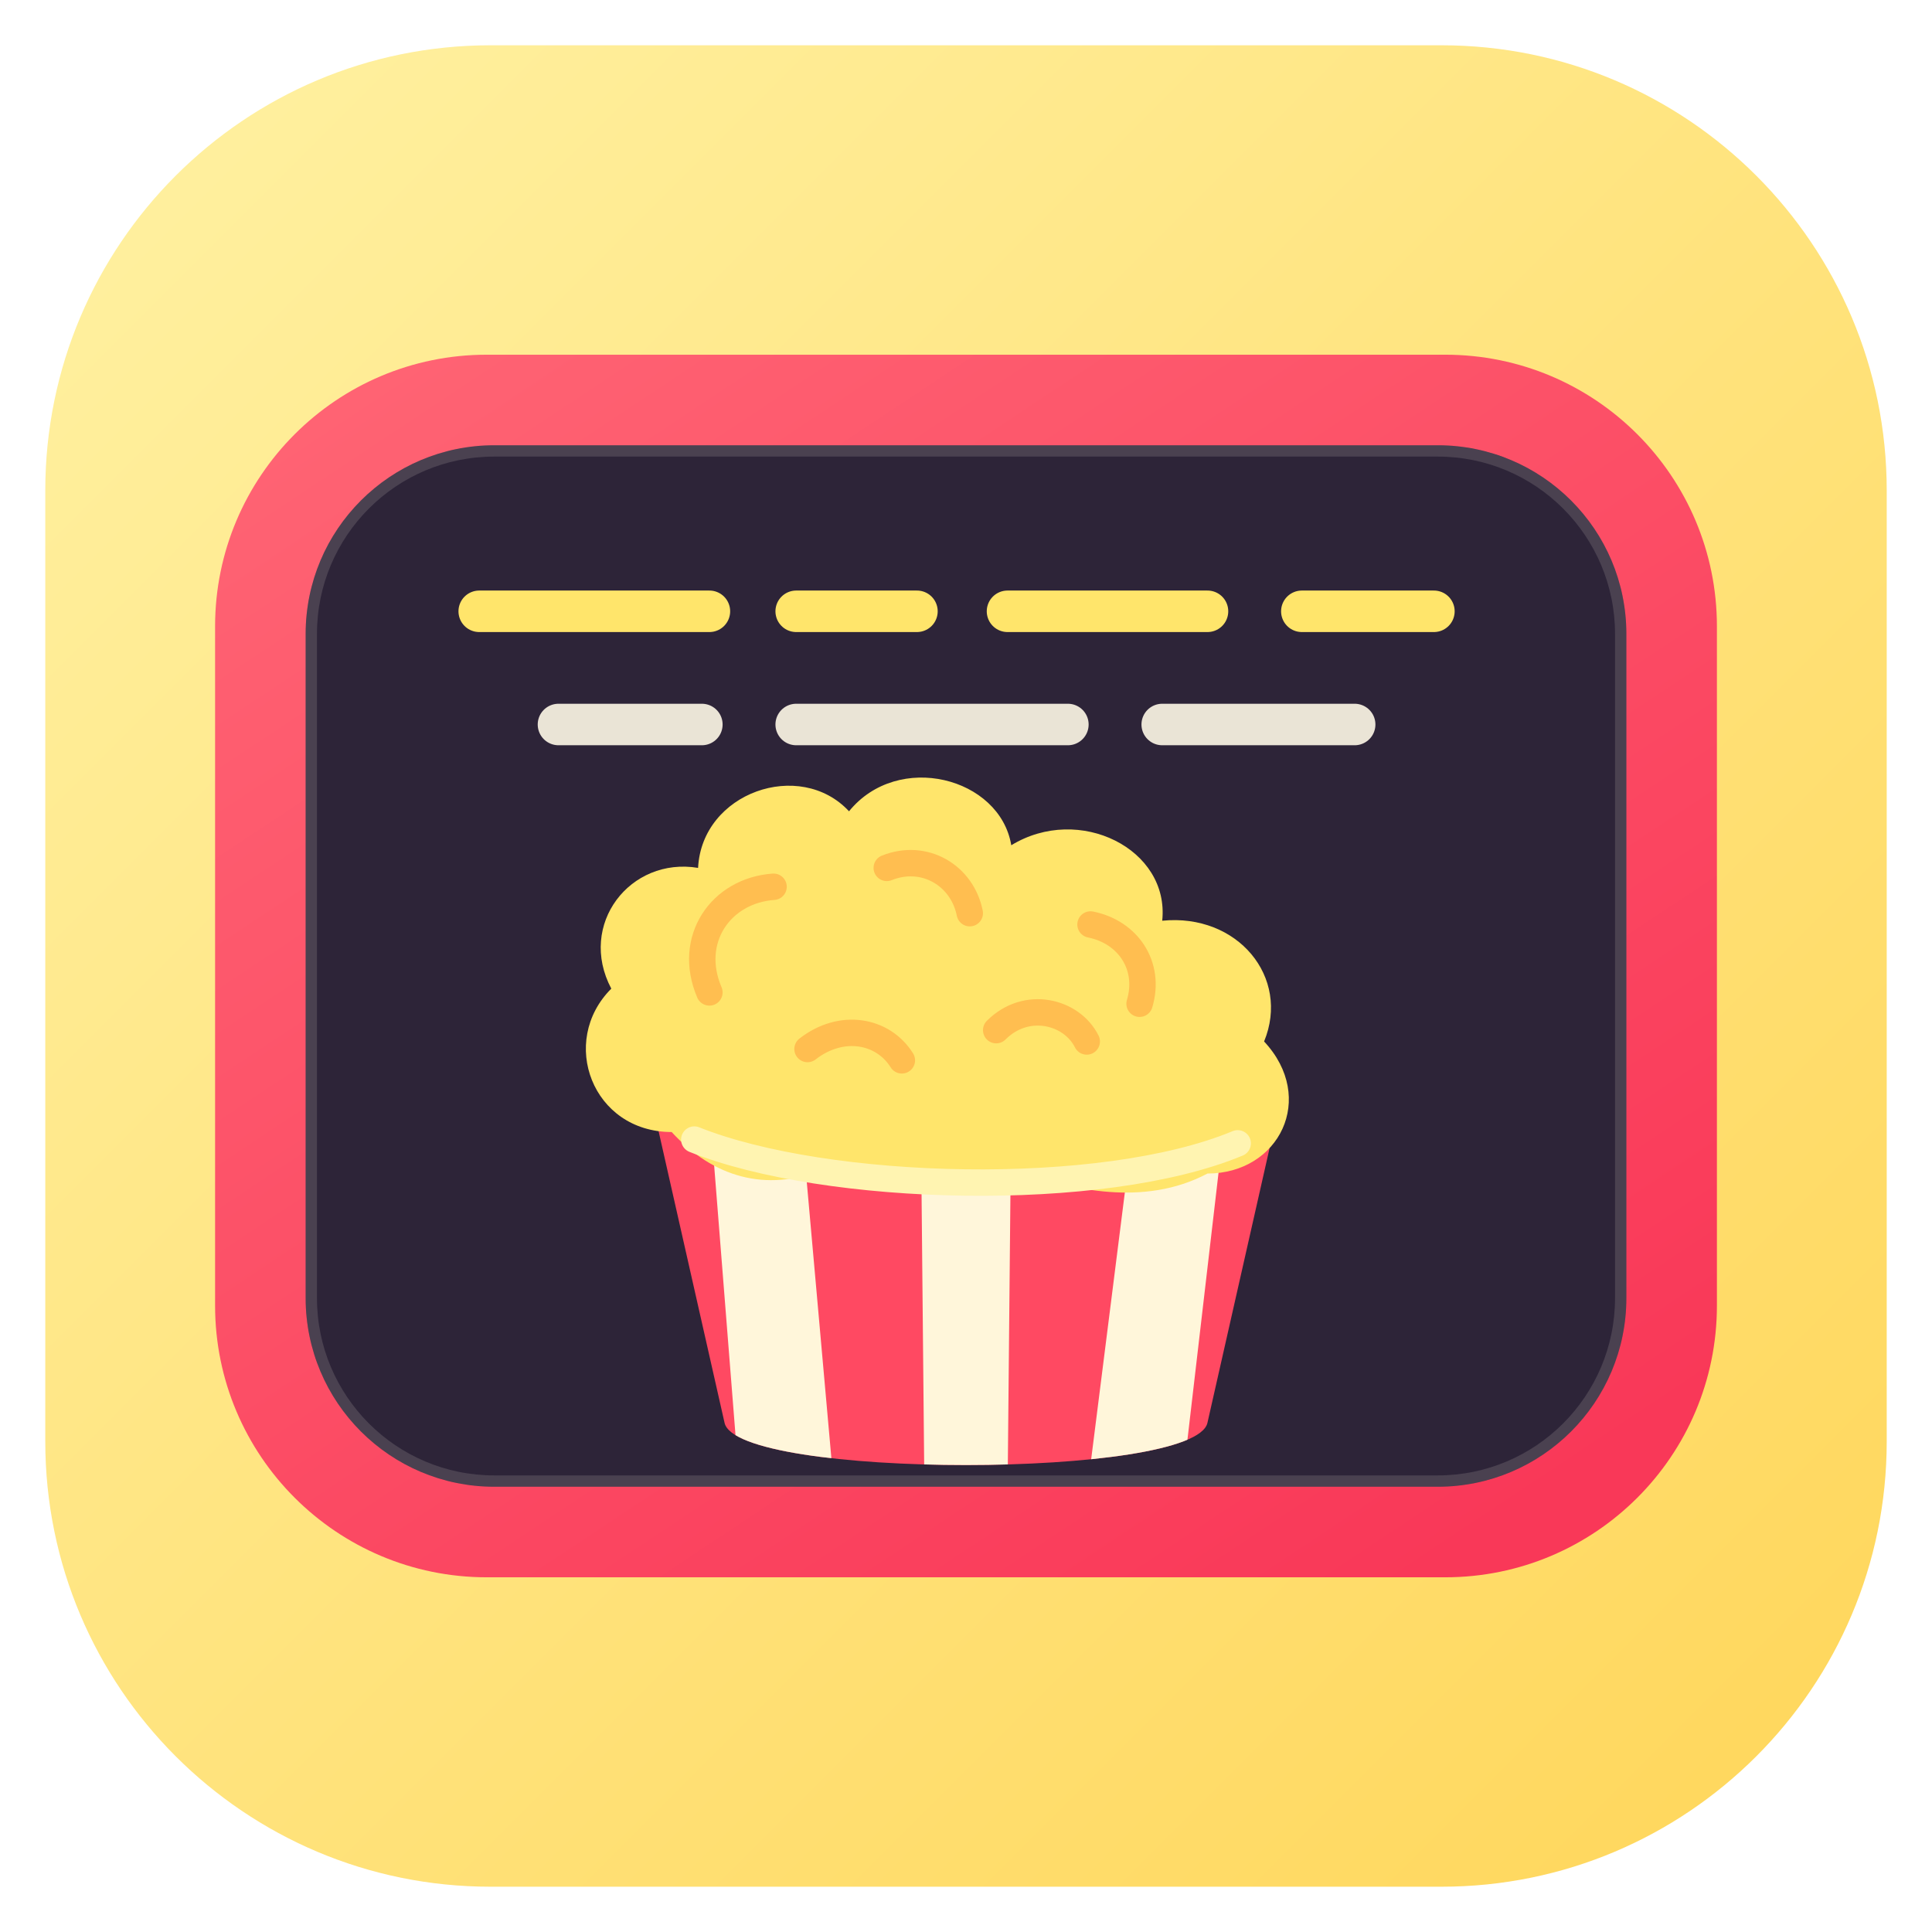
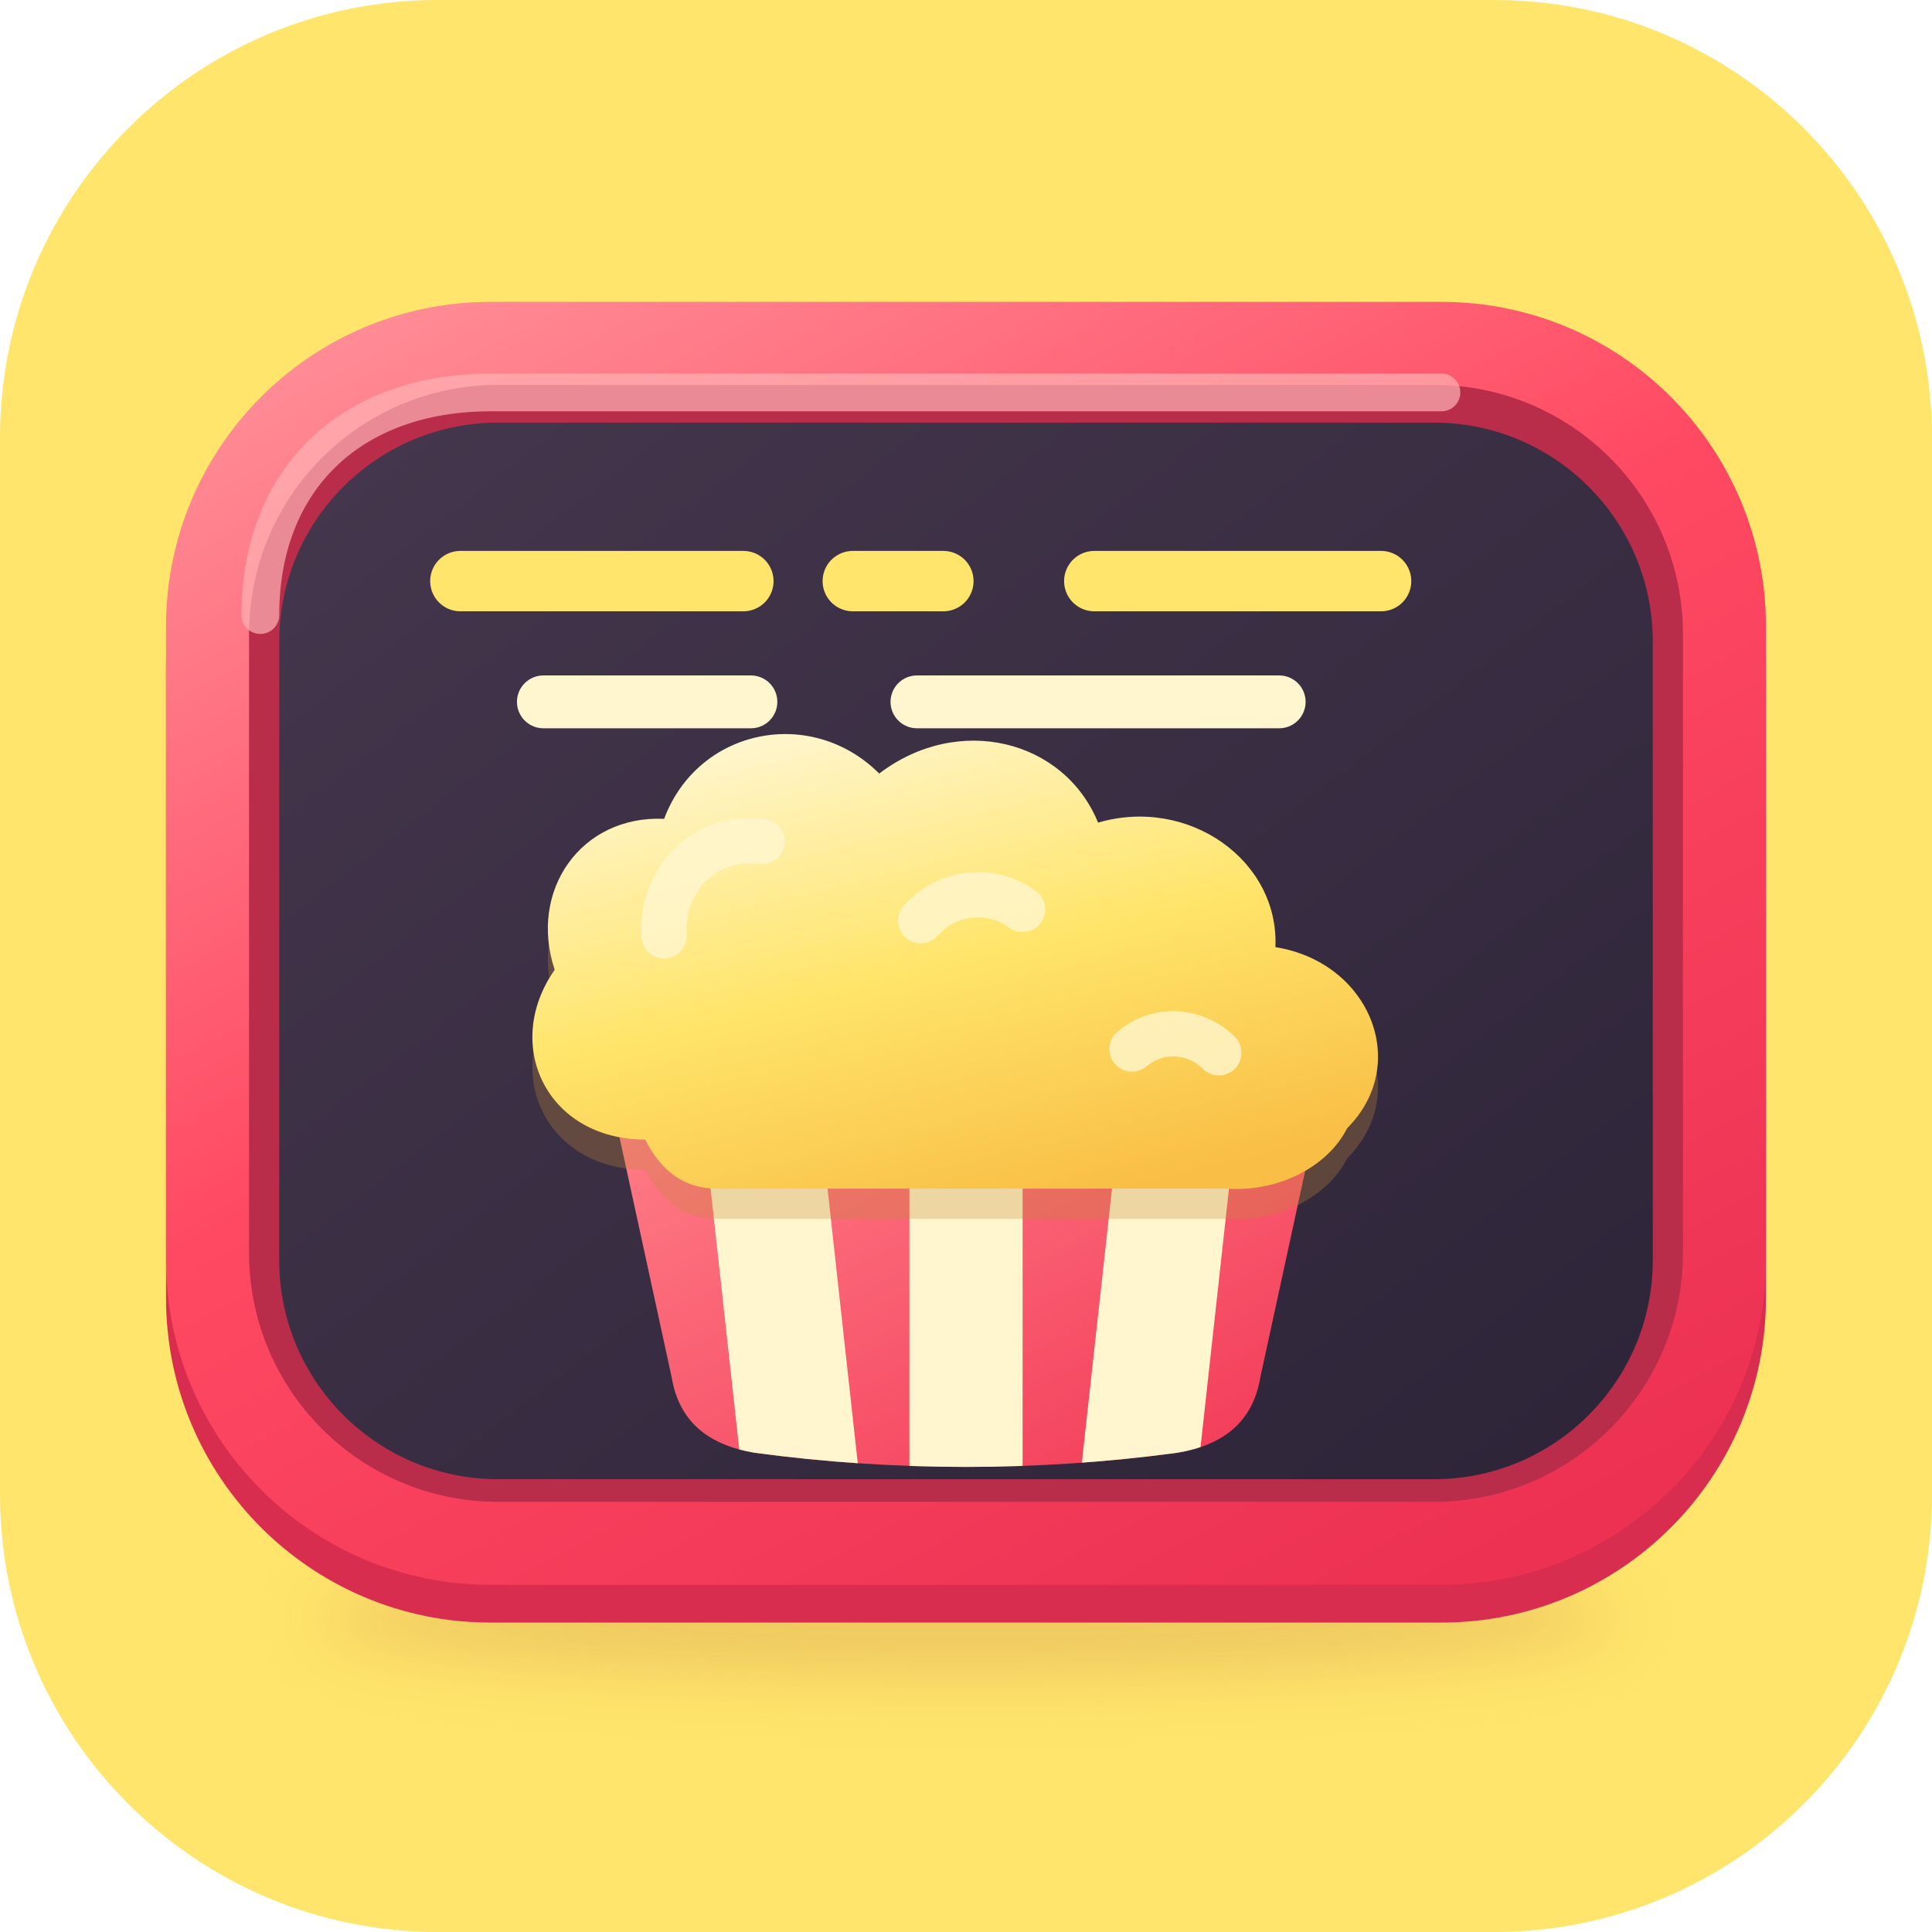
<svg xmlns="http://www.w3.org/2000/svg" width="512" height="512" viewBox="0 0 512 512">
  <defs>
-     <linearGradient id="warm" x1="0" y1="0" x2="1" y2="1">
-       <stop stop-color="#FFF1A2" />
-       <stop offset="1" stop-color="#FFD65A" />
+     <linearGradient id="case" x1=".15" y1="0" x2=".8" y2="1">
+       <stop stop-color="#FF8C96" />
+       <stop offset=".45" stop-color="#FF4962" />
+       <stop offset="1" stop-color="#EC3153" />
    </linearGradient>
-     <linearGradient id="coral" x1="0" y1="0" x2="0.8" y2="1">
-       <stop stop-color="#FF6675" />
-       <stop offset="1" stop-color="#F93858" />
+     <linearGradient id="screen" x1="0" y1="0" x2="1" y2="1">
+       <stop stop-color="#45374D" />
+       <stop offset="1" stop-color="#2D2438" />
    </linearGradient>
-     <clipPath id="bucket">
-       <path d="M173 293h166l-19 84c-3 15-125 15-128 0z" />
+     <linearGradient id="popcorn" x1=".25" y1="0" x2=".7" y2="1">
+       <stop stop-color="#FFF6CF" />
+       <stop offset=".5" stop-color="#FFE56B" />
+       <stop offset="1" stop-color="#F9BE45" />
+     </linearGradient>
+     <linearGradient id="bucket" x1="0" y1="0" x2="1" y2="1">
+       <stop stop-color="#FF7D87" />
+       <stop offset="1" stop-color="#F23856" />
+     </linearGradient>
+     <clipPath id="stripes">
+       <path d="M163 296h186l-15 69c-2 12-10 18-22 20-37 5-75 5-112 0-12-2-20-8-22-20z" />
    </clipPath>
+     <filter id="shadow" x="-.2" y="-.7" width="1.4" height="2.4" color-interpolation-filters="sRGB">
+       <feGaussianBlur stdDeviation="9" />
+     </filter>
  </defs>
-   <rect x="12" y="12" width="488" height="488" rx="118" fill="url(#warm)" />
-   <rect x="57" y="94" width="398" height="324" rx="72" fill="url(#coral)" />
-   <rect x="81" y="118" width="350" height="276" rx="50" fill="#2D2438" />
-   <rect x="82.5" y="119.5" width="347" height="273" rx="48.5" fill="none" stroke="#FFF9E8" stroke-opacity=".14" stroke-width="3" />
-   <g fill="none" stroke-linecap="round" stroke-width="11">
-     <path d="M127 162h61m23 0h32m24 0h53m25 0h35" stroke="#FFE56B" />
-     <path d="M148 192h38m25 0h72m25 0h51" stroke="#FFF9E8" stroke-opacity=".9" />
+   <rect id="background" width="512" height="512" rx="116" fill="#FFE56B" />
+   <ellipse id="contact-shadow" cx="256" cy="429" rx="173" ry="15" fill="#AE5434" opacity=".2" filter="url(#shadow)" />
+   <rect x="44" y="90" width="424" height="340" rx="86" fill="#D92D50" />
+   <rect x="44" y="80" width="424" height="340" rx="86" fill="url(#case)" />
+   <rect x="66" y="102" width="380" height="296" rx="66" fill="#B92D4A" />
+   <rect x="74" y="112" width="364" height="280" rx="58" fill="url(#screen)" />
+   <path d="M69 163c0-36 24-59 61-59h252" fill="none" stroke="#FFB2B4" stroke-opacity=".7" stroke-width="10" stroke-linecap="round" />
+   <g fill="none" stroke-linecap="round">
+     <path d="M122 154h75m29 0h24m40 0h76" stroke="#FFE56B" stroke-width="16" />
+     <path d="M144 186h55m44 0h96" stroke="#FFF6CF" stroke-width="14" />
  </g>
-   <path d="M173 293h166l-19 84c-3 15-125 15-128 0z" fill="#FF4962" />
-   <g clip-path="url(#bucket)" fill="#FFF6DA">
-     <path d="m188 293 24 0 9 101h-25zm56 0h24l-1 104h-22zm57 0h24l-12 103h-25z" />
+   <path d="M163 296h186l-15 69c-2 12-10 18-22 20-37 5-75 5-112 0-12-2-20-8-22-20z" fill="url(#bucket)" />
+   <g clip-path="url(#stripes)" fill="#FFF6CF">
+     <path d="M186 294h31l11 100h-31zm55 0h30v100h-30zm56 0h31l-11 100h-31z" />
  </g>
-   <path d="M178 300c-21 0-30-24-16-38-9-17 5-35 23-32 1-20 27-29 40-15 13-16 40-9 43 9 18-11 42 1 40 20 20-2 34 15 27 32 14 15 4 35-15 35-17 9-36 4-49 0-19 8-40 5-53-1-15 6-29 2-40-10z" fill="#FFE56B" />
-   <path d="M188 263c-6-14 3-27 17-28m30-5c10-4 20 2 22 12m32 3c10 2 16 11 13 21m-88 12c9-7 20-5 25 3m25-8c8-8 20-5 24 3" fill="none" stroke="#FFBE50" stroke-width="7" stroke-linecap="round" />
-   <path d="M184 302c35 14 108 16 144 1" fill="none" stroke="#FFF4B1" stroke-width="7" stroke-linecap="round" />
+   <path d="M171 310c-26 0-38-25-24-45-7-21 7-41 29-40 9-24 39-30 57-12 21-16 49-9 58 13 24-7 48 10 47 33 25 4 36 31 19 48-5 10-18 17-32 16H190c-9 0-15-5-19-13z" fill="#C18A35" opacity=".3" />
+   <path d="M171 302c-26 0-38-25-24-45-7-21 7-41 29-40 9-24 39-30 57-12 21-16 49-9 58 13 24-7 48 10 47 33 25 4 36 31 19 48-5 10-18 17-32 16H190c-9 0-15-5-19-13z" fill="url(#popcorn)" />
+   <path d="M176 248c-1-15 11-27 26-25m42 21c7-8 19-9 27-3m29 37c7-6 17-5 23 1" fill="none" stroke="#FFF6CF" stroke-opacity=".8" stroke-width="12" stroke-linecap="round" />
</svg>
